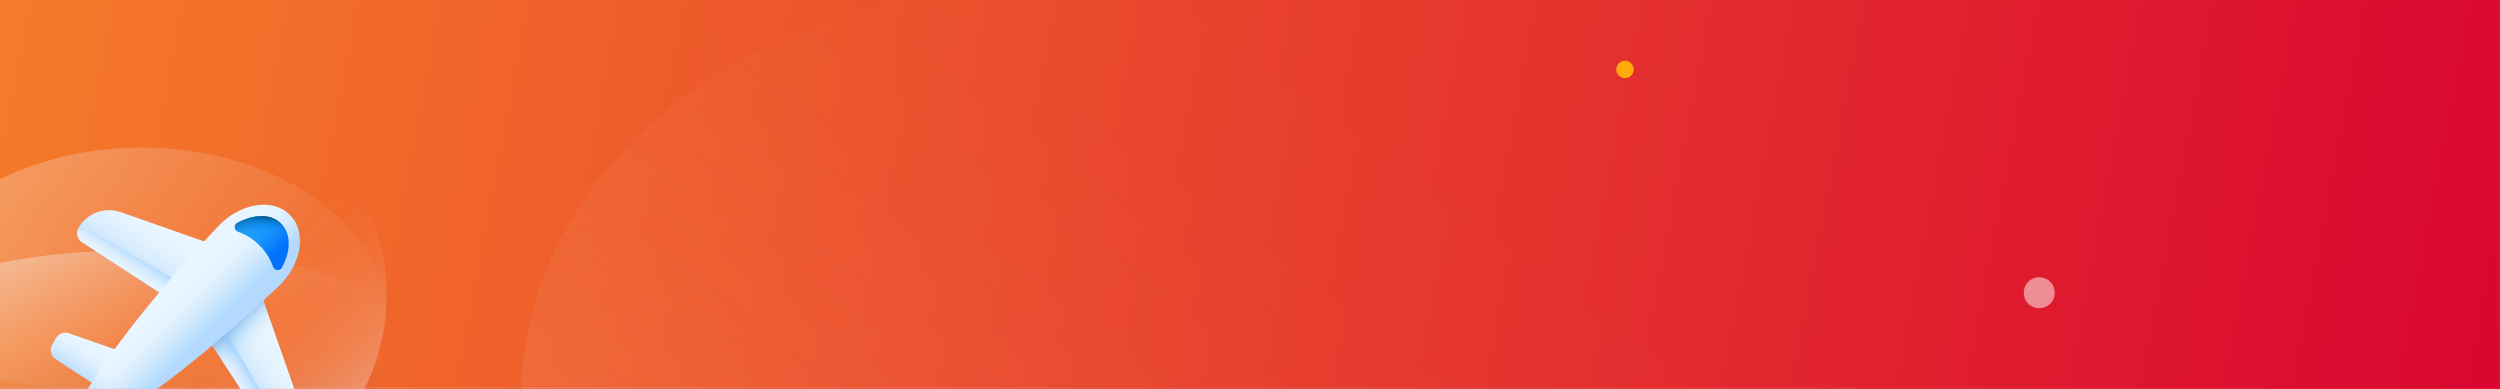
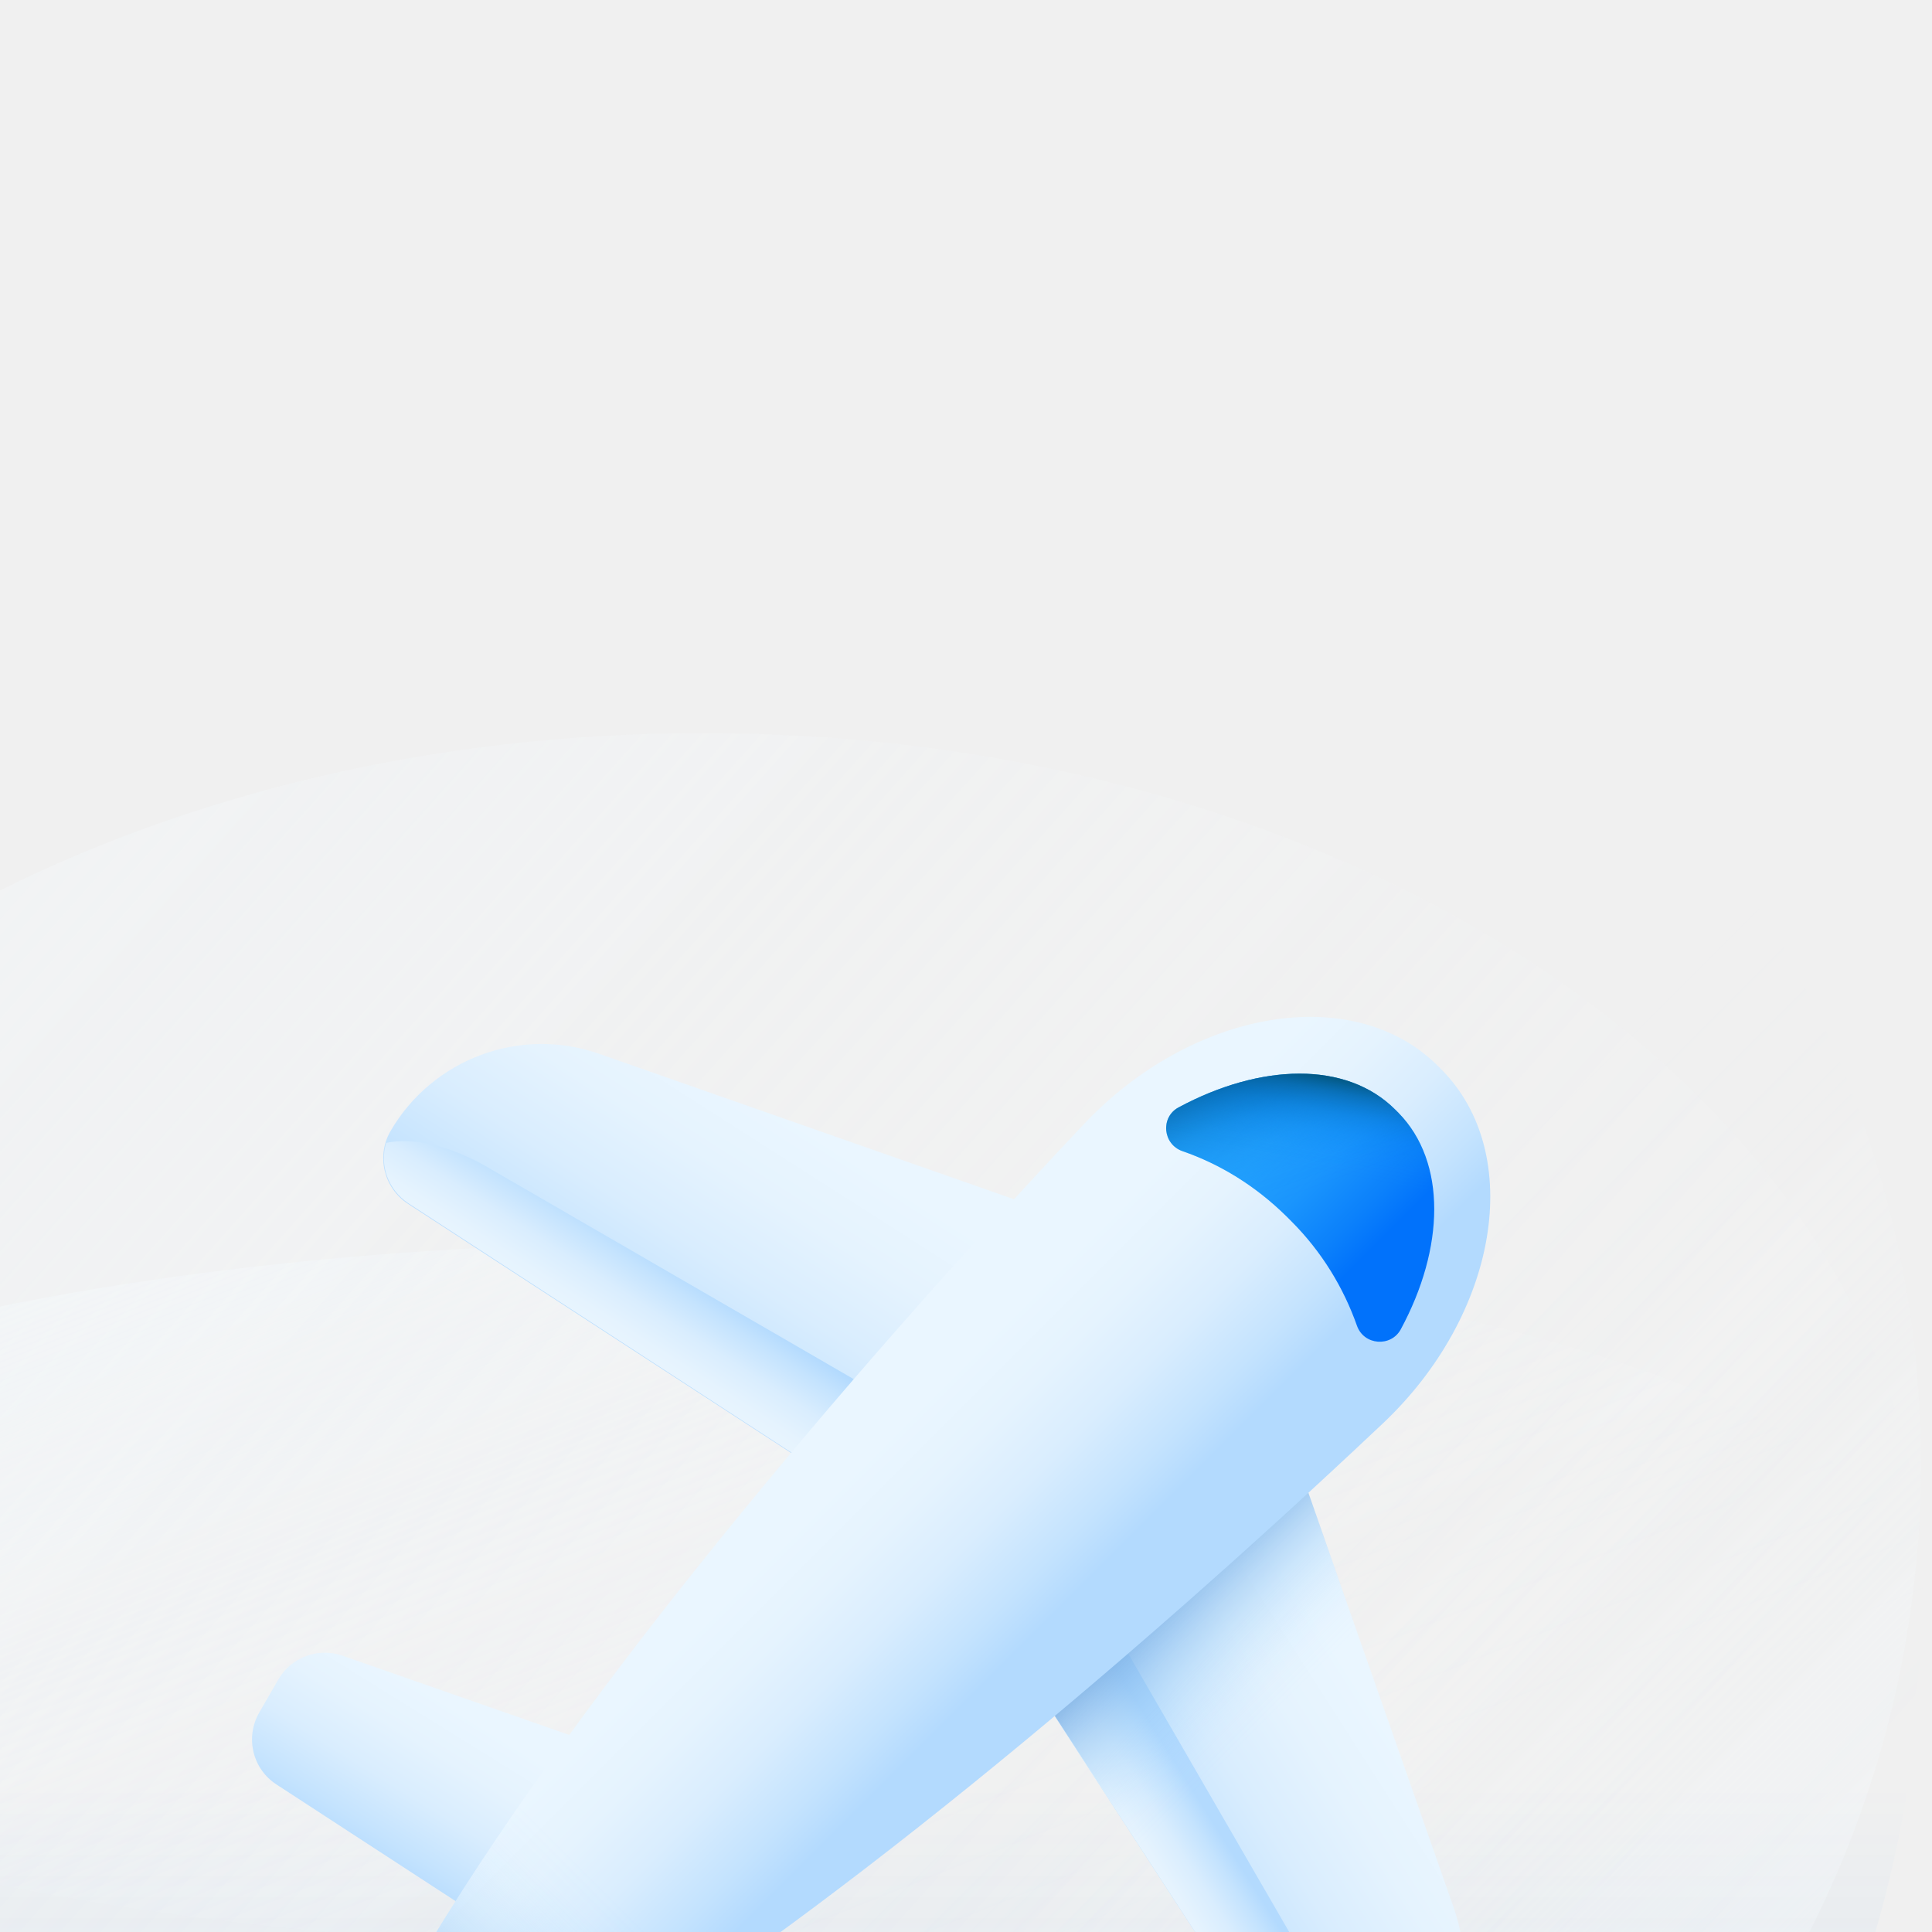
- <svg xmlns="http://www.w3.org/2000/svg" width="1440" height="224" viewBox="0 0 1440 224" fill="none">
-   <g clip-path="url(#clip0_38_250)">
-     <rect width="1440" height="224" fill="url(#paint0_linear_38_250)" />
-     <rect width="1440" height="224" fill="url(#paint1_linear_38_250)" />
-     <path d="M0 0H1439V223H0V0Z" fill="url(#paint2_linear_38_250)" />
-     <path d="M0 0H1439V223H0V0Z" fill="url(#paint3_linear_38_250)" />
-     <path opacity="0.3" d="M1084.81 385.75C1125.46 233.674 984.278 63.975 769.471 6.717C554.665 -50.541 347.577 26.325 306.927 178.401C266.277 330.478 407.459 500.177 622.266 557.435C837.072 614.693 1044.16 537.827 1084.81 385.75Z" fill="url(#paint4_linear_38_250)" />
-     <circle cx="936" cy="40" r="5" fill="#FFAD0A" />
-     <circle opacity="0.5" cx="1174.62" cy="168.619" r="8.927" transform="rotate(136.676 1174.62 168.619)" fill="white" />
-     <g clip-path="url(#clip1_38_250)">
-       <path d="M81.5 285C159.648 285 223 240.228 223 185C223 129.772 159.648 85 81.5 85C3.352 85 -60 129.772 -60 185C-60 240.228 3.352 285 81.5 285Z" fill="url(#paint5_linear_38_250)" />
-       <path d="M81.5 226C159.648 226 223 207.644 223 185C223 162.356 159.648 144 81.5 144C3.352 144 -60 162.356 -60 185C-60 207.644 3.352 226 81.5 226Z" fill="url(#paint6_linear_38_250)" />
-       <path d="M-60 184.616C-60 262.664 3.324 326 81.5 326C159.613 326 223 262.727 223 184.616C223 174.449 221.926 164.535 219.84 155H-56.903C-58.926 164.598 -60 174.449 -60 184.616Z" fill="url(#paint7_linear_38_250)" />
-       <path d="M18.219 254.466C64.992 301.238 140.877 301.238 187.649 254.466C234.422 207.693 234.422 131.808 187.649 85.035C181.548 78.934 174.966 73.69 168.009 69.141L2.378 234.825C6.873 241.782 12.118 248.365 18.219 254.466Z" fill="url(#paint8_linear_38_250)" />
-       <path d="M111.408 181.256L47.297 139.568C44.514 137.748 43.604 134.056 45.263 131.166C50.133 122.764 60.301 118.964 69.452 122.175L132.654 144.331L111.408 181.256Z" fill="url(#paint9_linear_38_250)" />
-       <path d="M106.485 177.992L47.35 139.514C44.995 137.962 43.978 135.072 44.781 132.504C47.885 131.861 52.059 132.771 56.448 135.286L110.552 166.593L106.485 177.992Z" fill="url(#paint10_linear_38_250)" />
-       <path d="M109.482 179.276L151.17 243.388C152.99 246.171 156.682 247.081 159.572 245.422C167.974 240.552 171.774 230.384 168.563 221.232L146.407 158.031L109.482 179.276Z" fill="url(#paint11_linear_38_250)" />
-       <path d="M158.234 246.01C155.612 246.759 152.776 245.796 151.224 243.441L112.746 184.307L124.198 180.293L155.452 234.344C157.967 238.732 158.877 242.853 158.234 246.01Z" fill="url(#paint12_linear_38_250)" />
-       <path d="M163.8 207.586L146.407 157.977L109.482 179.276L142.073 229.313L163.8 207.586Z" fill="url(#paint13_linear_38_250)" />
-       <path d="M62.12 226.477L32.045 206.89C29.262 205.071 28.405 201.432 30.064 198.542L32.259 194.742C33.757 192.12 36.914 190.996 39.697 191.959L74.911 204.268L62.12 226.477Z" fill="url(#paint14_linear_38_250)" />
-       <path d="M64.207 228.618L83.794 258.693C85.614 261.476 89.253 262.332 92.143 260.673L95.942 258.479C98.564 256.981 99.688 253.823 98.725 251.041L86.416 215.827L64.207 228.618Z" fill="url(#paint15_linear_38_250)" />
-       <path d="M64.207 228.618L83.794 258.693C85.614 261.476 89.253 262.332 92.143 260.673L95.942 258.479C98.564 256.981 99.688 253.823 98.725 251.041L86.416 215.827L64.207 228.618Z" fill="url(#paint16_linear_38_250)" />
-       <path d="M167.118 123.995C166.957 123.834 166.85 123.727 166.69 123.566C156.897 113.827 138.22 116.984 125.59 130.416C96.852 160.92 67.793 195.866 50.508 224.122C47.029 229.848 47.083 236.163 50.721 239.802L50.882 239.963C54.521 243.602 60.836 243.655 66.562 240.177C94.872 222.891 129.764 193.886 160.268 165.095C173.7 152.465 176.858 133.788 167.118 123.995Z" fill="url(#paint17_linear_38_250)" />
-       <path d="M149.137 141.013C149.351 141.227 149.511 141.387 149.725 141.601C153.257 145.133 155.773 149.307 157.325 153.696C158.127 155.997 161.285 156.211 162.409 154.124C167.493 144.705 167.76 134.751 162.141 129.025C162.034 128.918 161.927 128.811 161.766 128.65C156.094 122.978 146.14 123.299 136.668 128.383C134.527 129.507 134.795 132.664 137.096 133.467C141.431 134.965 145.551 137.481 149.137 141.013Z" fill="url(#paint18_linear_38_250)" />
-       <path d="M149.137 141.013C149.351 141.227 149.511 141.387 149.725 141.601C153.257 145.133 155.773 149.307 157.325 153.696C158.127 155.997 161.285 156.211 162.409 154.124C167.493 144.705 167.76 134.751 162.141 129.025C162.034 128.918 161.927 128.811 161.766 128.65C156.094 122.978 146.14 123.299 136.668 128.383C134.527 129.507 134.795 132.664 137.096 133.467C141.431 134.965 145.551 137.481 149.137 141.013Z" fill="url(#paint19_linear_38_250)" />
-       <path d="M149.137 141.013C149.351 141.227 149.511 141.387 149.725 141.601C153.257 145.133 155.773 149.307 157.325 153.696C158.127 155.997 161.285 156.211 162.409 154.124C167.493 144.705 167.76 134.751 162.141 129.025C162.034 128.918 161.927 128.811 161.766 128.65C156.094 122.978 146.14 123.299 136.668 128.383C134.527 129.507 134.795 132.664 137.096 133.467C141.431 134.965 145.551 137.481 149.137 141.013Z" fill="url(#paint20_linear_38_250)" />
-       <path d="M72.235 192.762C63.94 203.679 56.501 214.329 50.508 224.122C47.029 229.848 47.083 236.163 50.721 239.802L50.882 239.963C54.521 243.602 60.836 243.655 66.562 240.177C76.356 234.183 86.952 226.798 97.922 218.45L72.235 192.762Z" fill="url(#paint21_linear_38_250)" />
-     </g>
+ <svg xmlns="http://www.w3.org/2000/svg" width="224" height="224" viewBox="0 0 224 224" fill="none">
+   <g clip-path="url(#clip0_88_297)">
+     <path d="M81.5 285C159.648 285 223 240.228 223 185C223 129.772 159.648 85 81.5 85C3.352 85 -60 129.772 -60 185C-60 240.228 3.352 285 81.5 285Z" fill="url(#paint0_linear_88_297)" />
+     <path d="M81.5 226C159.648 226 223 207.644 223 185C223 162.356 159.648 144 81.5 144C3.352 144 -60 162.356 -60 185C-60 207.644 3.352 226 81.5 226Z" fill="url(#paint1_linear_88_297)" />
+     <path d="M-60 184.616C-60 262.664 3.324 326 81.5 326C159.613 326 223 262.727 223 184.616C223 174.449 221.926 164.535 219.84 155H-56.903C-58.926 164.598 -60 174.449 -60 184.616Z" fill="url(#paint2_linear_88_297)" />
+     <path d="M18.219 254.466C64.992 301.238 140.877 301.238 187.649 254.466C234.422 207.693 234.422 131.808 187.649 85.035C181.548 78.934 174.966 73.69 168.009 69.141L2.378 234.825C6.873 241.783 12.118 248.365 18.219 254.466Z" fill="url(#paint3_linear_88_297)" />
+     <path d="M111.408 181.256L47.297 139.568C44.514 137.748 43.604 134.056 45.263 131.166C50.133 122.764 60.301 118.964 69.452 122.175L132.654 144.331L111.408 181.256Z" fill="url(#paint4_linear_88_297)" />
+     <path d="M106.485 177.992L47.35 139.514C44.995 137.962 43.978 135.072 44.781 132.504C47.885 131.861 52.059 132.771 56.448 135.286L110.552 166.593L106.485 177.992Z" fill="url(#paint5_linear_88_297)" />
+     <path d="M109.482 179.276L151.17 243.388C152.99 246.171 156.682 247.081 159.572 245.422C167.974 240.552 171.774 230.384 168.563 221.232L146.407 158.031L109.482 179.276Z" fill="url(#paint6_linear_88_297)" />
+     <path d="M158.234 246.01C155.612 246.759 152.776 245.796 151.224 243.441L112.746 184.307L124.198 180.293L155.452 234.344C157.967 238.732 158.877 242.853 158.234 246.01Z" fill="url(#paint7_linear_88_297)" />
+     <path d="M163.8 207.586L146.407 157.977L109.482 179.276L142.073 229.313L163.8 207.586Z" fill="url(#paint8_linear_88_297)" />
+     <path d="M62.12 226.477L32.045 206.89C29.262 205.071 28.406 201.432 30.064 198.542L32.259 194.742C33.757 192.12 36.914 190.996 39.697 191.959L74.911 204.268L62.12 226.477Z" fill="url(#paint9_linear_88_297)" />
+     <path d="M64.207 228.618L83.794 258.694C85.614 261.476 89.253 262.333 92.143 260.674L95.942 258.48C98.565 256.981 99.688 253.824 98.725 251.041L86.416 215.828L64.207 228.618Z" fill="url(#paint10_linear_88_297)" />
+     <path d="M64.207 228.618L83.794 258.694C85.614 261.476 89.253 262.333 92.143 260.674L95.942 258.48C98.565 256.981 99.688 253.824 98.725 251.041L86.416 215.828L64.207 228.618Z" fill="url(#paint11_linear_88_297)" />
+     <path d="M167.118 123.995C166.958 123.834 166.851 123.727 166.69 123.566C156.897 113.827 138.22 116.984 125.59 130.416C96.852 160.92 67.793 195.866 50.508 224.122C47.029 229.848 47.083 236.163 50.722 239.802L50.882 239.963C54.521 243.602 60.836 243.655 66.562 240.177C94.872 222.891 129.764 193.886 160.268 165.095C173.701 152.465 176.858 133.788 167.118 123.995Z" fill="url(#paint12_linear_88_297)" />
+     <path d="M149.137 141.013C149.351 141.227 149.511 141.387 149.725 141.601C153.257 145.133 155.773 149.307 157.325 153.696C158.127 155.997 161.285 156.211 162.409 154.124C167.493 144.705 167.76 134.751 162.141 129.025C162.034 128.918 161.927 128.811 161.766 128.65C156.094 122.978 146.14 123.299 136.668 128.383C134.527 129.507 134.795 132.664 137.096 133.467C141.431 134.965 145.551 137.481 149.137 141.013Z" fill="url(#paint13_linear_88_297)" />
+     <path d="M149.137 141.013C149.351 141.227 149.511 141.387 149.725 141.601C153.257 145.133 155.773 149.307 157.325 153.696C158.127 155.997 161.285 156.211 162.409 154.124C167.493 144.705 167.76 134.751 162.141 129.025C162.034 128.918 161.927 128.811 161.766 128.65C156.094 122.978 146.14 123.299 136.668 128.383C134.527 129.507 134.795 132.664 137.096 133.467C141.431 134.965 145.551 137.481 149.137 141.013Z" fill="url(#paint14_linear_88_297)" />
+     <path d="M149.137 141.013C149.351 141.227 149.511 141.387 149.725 141.601C153.257 145.133 155.773 149.307 157.325 153.696C158.127 155.997 161.285 156.211 162.409 154.124C167.493 144.705 167.76 134.751 162.141 129.025C162.034 128.918 161.927 128.811 161.766 128.65C156.094 122.978 146.14 123.299 136.668 128.383C134.527 129.507 134.795 132.664 137.096 133.467C141.431 134.965 145.551 137.481 149.137 141.013Z" fill="url(#paint15_linear_88_297)" />
+     <path d="M72.235 192.762C63.94 203.679 56.501 214.329 50.508 224.122C47.029 229.849 47.083 236.163 50.722 239.802L50.882 239.963C54.521 243.602 60.836 243.656 66.562 240.177C76.356 234.183 86.952 226.798 97.922 218.45L72.235 192.762Z" fill="url(#paint16_linear_88_297)" />
  </g>
  <defs>
-     <linearGradient id="paint0_linear_38_250" x1="7.30692e-07" y1="-59.5" x2="1441.32" y2="100.115" gradientUnits="userSpaceOnUse">
-       <stop stop-color="#FFD4CA" />
-       <stop offset="1" stop-color="#EB4747" />
-     </linearGradient>
-     <linearGradient id="paint1_linear_38_250" x1="-52.875" y1="-2.38956e-06" x2="1429.09" y2="281.429" gradientUnits="userSpaceOnUse">
-       <stop stop-color="#F67F29" />
-       <stop offset="1" stop-color="#DA0530" />
-     </linearGradient>
-     <linearGradient id="paint2_linear_38_250" x1="7.30185e-07" y1="-59.234" x2="1440.18" y2="100.859" gradientUnits="userSpaceOnUse">
-       <stop stop-color="#FFD4CA" />
-       <stop offset="1" stop-color="#EB4747" />
-     </linearGradient>
-     <linearGradient id="paint3_linear_38_250" x1="-52.838" y1="-2.37889e-06" x2="1427.71" y2="282.224" gradientUnits="userSpaceOnUse">
-       <stop stop-color="#F67F29" />
-       <stop offset="1" stop-color="#DA0530" />
-     </linearGradient>
-     <linearGradient id="paint4_linear_38_250" x1="848.124" y1="76.918" x2="301.367" y2="816.439" gradientUnits="userSpaceOnUse">
+     <linearGradient id="paint0_linear_88_297" x1="210.052" y1="299.332" x2="-221.645" y2="-87.326" gradientUnits="userSpaceOnUse">
      <stop stop-color="#F5FBFF" stop-opacity="0" />
      <stop offset="0.12" stop-color="#F5FBFF" stop-opacity="0.016" />
      <stop offset="0.245" stop-color="#F5FBFF" stop-opacity="0.065" />
      <stop offset="0.372" stop-color="#F5FBFF" stop-opacity="0.147" />
      <stop offset="0.501" stop-color="#F5FBFF" stop-opacity="0.261" />
      <stop offset="0.63" stop-color="#F5FBFF" stop-opacity="0.408" />
      <stop offset="0.761" stop-color="#F5FBFF" stop-opacity="0.588" />
      <stop offset="0.89" stop-color="#F5FBFF" stop-opacity="0.797" />
      <stop offset="1" stop-color="#F5FBFF" />
    </linearGradient>
-     <linearGradient id="paint5_linear_38_250" x1="210.052" y1="299.332" x2="-221.645" y2="-87.326" gradientUnits="userSpaceOnUse">
+     <linearGradient id="paint1_linear_88_297" x1="101.409" y1="235.781" x2="28.662" y2="53.466" gradientUnits="userSpaceOnUse">
      <stop stop-color="#F5FBFF" stop-opacity="0" />
      <stop offset="0.12" stop-color="#F5FBFF" stop-opacity="0.016" />
      <stop offset="0.245" stop-color="#F5FBFF" stop-opacity="0.065" />
      <stop offset="0.372" stop-color="#F5FBFF" stop-opacity="0.147" />
      <stop offset="0.501" stop-color="#F5FBFF" stop-opacity="0.261" />
      <stop offset="0.63" stop-color="#F5FBFF" stop-opacity="0.408" />
      <stop offset="0.761" stop-color="#F5FBFF" stop-opacity="0.588" />
      <stop offset="0.89" stop-color="#F5FBFF" stop-opacity="0.797" />
      <stop offset="1" stop-color="#F5FBFF" />
    </linearGradient>
-     <linearGradient id="paint6_linear_38_250" x1="101.409" y1="235.781" x2="28.662" y2="53.466" gradientUnits="userSpaceOnUse">
+     <linearGradient id="paint2_linear_88_297" x1="81.452" y1="206.626" x2="81.452" y2="335.6" gradientUnits="userSpaceOnUse">
+       <stop stop-color="#0182FC" stop-opacity="0" />
+       <stop offset="0.192" stop-color="#017FF5" stop-opacity="0.04" />
+       <stop offset="0.391" stop-color="#0179E3" stop-opacity="0.161" />
+       <stop offset="0.593" stop-color="#016EC6" stop-opacity="0.362" />
+       <stop offset="0.797" stop-color="#015F9C" stop-opacity="0.643" />
+       <stop offset="1" stop-color="#024C67" />
+     </linearGradient>
+     <linearGradient id="paint3_linear_88_297" x1="119.408" y1="186.233" x2="243.368" y2="310.193" gradientUnits="userSpaceOnUse">
      <stop stop-color="#F5FBFF" stop-opacity="0" />
      <stop offset="0.12" stop-color="#F5FBFF" stop-opacity="0.016" />
      <stop offset="0.245" stop-color="#F5FBFF" stop-opacity="0.065" />
      <stop offset="0.372" stop-color="#F5FBFF" stop-opacity="0.147" />
      <stop offset="0.501" stop-color="#F5FBFF" stop-opacity="0.261" />
      <stop offset="0.63" stop-color="#F5FBFF" stop-opacity="0.408" />
      <stop offset="0.761" stop-color="#F5FBFF" stop-opacity="0.588" />
      <stop offset="0.89" stop-color="#F5FBFF" stop-opacity="0.797" />
      <stop offset="1" stop-color="#F5FBFF" />
    </linearGradient>
-     <linearGradient id="paint7_linear_38_250" x1="81.452" y1="206.626" x2="81.452" y2="335.6" gradientUnits="userSpaceOnUse">
-       <stop stop-color="#0182FC" stop-opacity="0" />
-       <stop offset="0.192" stop-color="#017FF5" stop-opacity="0.04" />
-       <stop offset="0.391" stop-color="#0179E3" stop-opacity="0.161" />
-       <stop offset="0.593" stop-color="#016EC6" stop-opacity="0.362" />
-       <stop offset="0.797" stop-color="#015F9C" stop-opacity="0.643" />
-       <stop offset="1" stop-color="#024C67" />
-     </linearGradient>
-     <linearGradient id="paint8_linear_38_250" x1="119.408" y1="186.233" x2="243.368" y2="310.193" gradientUnits="userSpaceOnUse">
-       <stop stop-color="#F5FBFF" stop-opacity="0" />
-       <stop offset="0.12" stop-color="#F5FBFF" stop-opacity="0.016" />
-       <stop offset="0.245" stop-color="#F5FBFF" stop-opacity="0.065" />
-       <stop offset="0.372" stop-color="#F5FBFF" stop-opacity="0.147" />
-       <stop offset="0.501" stop-color="#F5FBFF" stop-opacity="0.261" />
-       <stop offset="0.63" stop-color="#F5FBFF" stop-opacity="0.408" />
-       <stop offset="0.761" stop-color="#F5FBFF" stop-opacity="0.588" />
-       <stop offset="0.89" stop-color="#F5FBFF" stop-opacity="0.797" />
-       <stop offset="1" stop-color="#F5FBFF" />
-     </linearGradient>
-     <linearGradient id="paint9_linear_38_250" x1="94.14" y1="130.917" x2="75.507" y2="160.089" gradientUnits="userSpaceOnUse">
+     <linearGradient id="paint4_linear_88_297" x1="94.14" y1="130.917" x2="75.508" y2="160.089" gradientUnits="userSpaceOnUse">
      <stop stop-color="#EAF6FF" />
      <stop offset="0.265" stop-color="#E5F3FE" />
      <stop offset="0.54" stop-color="#D9EDFE" />
      <stop offset="0.818" stop-color="#C4E3FE" />
      <stop offset="1" stop-color="#B3DAFE" />
    </linearGradient>
-     <linearGradient id="paint10_linear_38_250" x1="73.184" y1="158.471" x2="79.958" y2="147.931" gradientUnits="userSpaceOnUse">
+     <linearGradient id="paint5_linear_88_297" x1="73.184" y1="158.471" x2="79.958" y2="147.931" gradientUnits="userSpaceOnUse">
      <stop stop-color="#EAF6FF" />
      <stop offset="0.265" stop-color="#E5F3FE" />
      <stop offset="0.54" stop-color="#D9EDFE" />
      <stop offset="0.818" stop-color="#C4E3FE" />
      <stop offset="1" stop-color="#B3DAFE" />
    </linearGradient>
-     <linearGradient id="paint11_linear_38_250" x1="158.737" y1="196.564" x2="130.506" y2="214.632" gradientUnits="userSpaceOnUse">
+     <linearGradient id="paint6_linear_88_297" x1="158.737" y1="196.564" x2="130.506" y2="214.632" gradientUnits="userSpaceOnUse">
      <stop stop-color="#EAF6FF" />
      <stop offset="0.265" stop-color="#E5F3FE" />
      <stop offset="0.54" stop-color="#D9EDFE" />
      <stop offset="0.818" stop-color="#C4E3FE" />
      <stop offset="1" stop-color="#B3DAFE" />
    </linearGradient>
-     <linearGradient id="paint12_linear_38_250" x1="131.542" y1="217.286" x2="140.765" y2="211.452" gradientUnits="userSpaceOnUse">
+     <linearGradient id="paint7_linear_88_297" x1="131.542" y1="217.286" x2="140.765" y2="211.452" gradientUnits="userSpaceOnUse">
      <stop stop-color="#EAF6FF" />
      <stop offset="0.265" stop-color="#E5F3FE" />
      <stop offset="0.54" stop-color="#D9EDFE" />
      <stop offset="0.818" stop-color="#C4E3FE" />
      <stop offset="1" stop-color="#B3DAFE" />
    </linearGradient>
-     <linearGradient id="paint13_linear_38_250" x1="148.465" y1="198.028" x2="134.526" y2="184.089" gradientUnits="userSpaceOnUse">
+     <linearGradient id="paint8_linear_88_297" x1="148.465" y1="198.028" x2="134.526" y2="184.09" gradientUnits="userSpaceOnUse">
      <stop stop-color="#8AC9FE" stop-opacity="0" />
      <stop offset="0.129" stop-color="#89C8FD" stop-opacity="0.019" />
      <stop offset="0.263" stop-color="#88C6FB" stop-opacity="0.075" />
      <stop offset="0.399" stop-color="#87C4F8" stop-opacity="0.168" />
      <stop offset="0.536" stop-color="#85C0F4" stop-opacity="0.298" />
      <stop offset="0.675" stop-color="#83BBEF" stop-opacity="0.466" />
      <stop offset="0.815" stop-color="#7FB5E9" stop-opacity="0.672" />
      <stop offset="0.953" stop-color="#7CAEE1" stop-opacity="0.911" />
      <stop offset="1" stop-color="#7BACDF" />
    </linearGradient>
-     <linearGradient id="paint14_linear_38_250" x1="54.197" y1="198.782" x2="43.093" y2="216.662" gradientUnits="userSpaceOnUse">
+     <linearGradient id="paint9_linear_88_297" x1="54.197" y1="198.783" x2="43.093" y2="216.662" gradientUnits="userSpaceOnUse">
      <stop stop-color="#EAF6FF" />
      <stop offset="0.265" stop-color="#E5F3FE" />
      <stop offset="0.54" stop-color="#D9EDFE" />
      <stop offset="0.818" stop-color="#C4E3FE" />
      <stop offset="1" stop-color="#B3DAFE" />
    </linearGradient>
-     <linearGradient id="paint15_linear_38_250" x1="91.087" y1="236.948" x2="75.278" y2="245.605" gradientUnits="userSpaceOnUse">
+     <linearGradient id="paint10_linear_88_297" x1="91.088" y1="236.948" x2="75.278" y2="245.605" gradientUnits="userSpaceOnUse">
      <stop stop-color="#EAF6FF" />
      <stop offset="0.265" stop-color="#E5F3FE" />
      <stop offset="0.54" stop-color="#D9EDFE" />
      <stop offset="0.818" stop-color="#C4E3FE" />
      <stop offset="1" stop-color="#B3DAFE" />
    </linearGradient>
-     <linearGradient id="paint16_linear_38_250" x1="90.025" y1="243.989" x2="78.168" y2="228.368" gradientUnits="userSpaceOnUse">
+     <linearGradient id="paint11_linear_88_297" x1="90.025" y1="243.989" x2="78.168" y2="228.368" gradientUnits="userSpaceOnUse">
      <stop stop-color="#8AC9FE" stop-opacity="0" />
      <stop offset="0.129" stop-color="#89C8FD" stop-opacity="0.019" />
      <stop offset="0.263" stop-color="#88C6FB" stop-opacity="0.075" />
      <stop offset="0.399" stop-color="#87C4F8" stop-opacity="0.168" />
      <stop offset="0.536" stop-color="#85C0F4" stop-opacity="0.298" />
      <stop offset="0.675" stop-color="#83BBEF" stop-opacity="0.466" />
      <stop offset="0.815" stop-color="#7FB5E9" stop-opacity="0.672" />
      <stop offset="0.953" stop-color="#7CAEE1" stop-opacity="0.911" />
      <stop offset="1" stop-color="#7BACDF" />
    </linearGradient>
-     <linearGradient id="paint17_linear_38_250" x1="98.118" y1="171.211" x2="118.156" y2="191.249" gradientUnits="userSpaceOnUse">
+     <linearGradient id="paint12_linear_88_297" x1="98.118" y1="171.211" x2="118.157" y2="191.249" gradientUnits="userSpaceOnUse">
      <stop stop-color="#EAF6FF" />
      <stop offset="0.265" stop-color="#E5F3FE" />
      <stop offset="0.54" stop-color="#D9EDFE" />
      <stop offset="0.818" stop-color="#C4E3FE" />
      <stop offset="1" stop-color="#B3DAFE" />
    </linearGradient>
-     <linearGradient id="paint18_linear_38_250" x1="144.303" y1="126.169" x2="161.015" y2="142.882" gradientUnits="userSpaceOnUse">
+     <linearGradient id="paint13_linear_88_297" x1="144.303" y1="126.169" x2="161.015" y2="142.882" gradientUnits="userSpaceOnUse">
      <stop stop-color="#26A6FE" />
      <stop offset="0.273" stop-color="#23A1FD" />
      <stop offset="0.556" stop-color="#1A95FD" />
      <stop offset="0.842" stop-color="#0B80FB" />
      <stop offset="1" stop-color="#0172FB" />
    </linearGradient>
-     <linearGradient id="paint19_linear_38_250" x1="152.146" y1="137.909" x2="146.036" y2="121.459" gradientUnits="userSpaceOnUse">
+     <linearGradient id="paint14_linear_88_297" x1="152.146" y1="137.909" x2="146.036" y2="121.459" gradientUnits="userSpaceOnUse">
      <stop stop-color="#0182FC" stop-opacity="0" />
      <stop offset="0.192" stop-color="#017FF5" stop-opacity="0.04" />
      <stop offset="0.391" stop-color="#0179E3" stop-opacity="0.161" />
      <stop offset="0.593" stop-color="#016EC6" stop-opacity="0.362" />
      <stop offset="0.797" stop-color="#015F9C" stop-opacity="0.643" />
      <stop offset="1" stop-color="#024C67" />
    </linearGradient>
-     <linearGradient id="paint20_linear_38_250" x1="150.923" y1="135.322" x2="153.117" y2="123.884" gradientUnits="userSpaceOnUse">
+     <linearGradient id="paint15_linear_88_297" x1="150.923" y1="135.322" x2="153.117" y2="123.884" gradientUnits="userSpaceOnUse">
      <stop stop-color="#0182FC" stop-opacity="0" />
      <stop offset="0.192" stop-color="#017FF5" stop-opacity="0.04" />
      <stop offset="0.391" stop-color="#0179E3" stop-opacity="0.161" />
      <stop offset="0.593" stop-color="#016EC6" stop-opacity="0.362" />
      <stop offset="0.797" stop-color="#015F9C" stop-opacity="0.643" />
      <stop offset="1" stop-color="#024C67" />
    </linearGradient>
-     <linearGradient id="paint21_linear_38_250" x1="70.787" y1="219.527" x2="49.088" y2="241.226" gradientUnits="userSpaceOnUse">
+     <linearGradient id="paint16_linear_88_297" x1="70.787" y1="219.527" x2="49.088" y2="241.226" gradientUnits="userSpaceOnUse">
      <stop stop-color="#8AC9FE" stop-opacity="0" />
      <stop offset="0.129" stop-color="#89C8FD" stop-opacity="0.019" />
      <stop offset="0.263" stop-color="#88C6FB" stop-opacity="0.075" />
      <stop offset="0.399" stop-color="#87C4F8" stop-opacity="0.168" />
      <stop offset="0.536" stop-color="#85C0F4" stop-opacity="0.298" />
      <stop offset="0.675" stop-color="#83BBEF" stop-opacity="0.466" />
      <stop offset="0.815" stop-color="#7FB5E9" stop-opacity="0.672" />
      <stop offset="0.953" stop-color="#7CAEE1" stop-opacity="0.911" />
      <stop offset="1" stop-color="#7BACDF" />
    </linearGradient>
-     <clipPath id="clip0_38_250">
-       <rect width="1440" height="224" fill="white" />
-     </clipPath>
-     <clipPath id="clip1_38_250">
+     <clipPath id="clip0_88_297">
      <rect width="224" height="224" fill="white" />
    </clipPath>
  </defs>
</svg>
